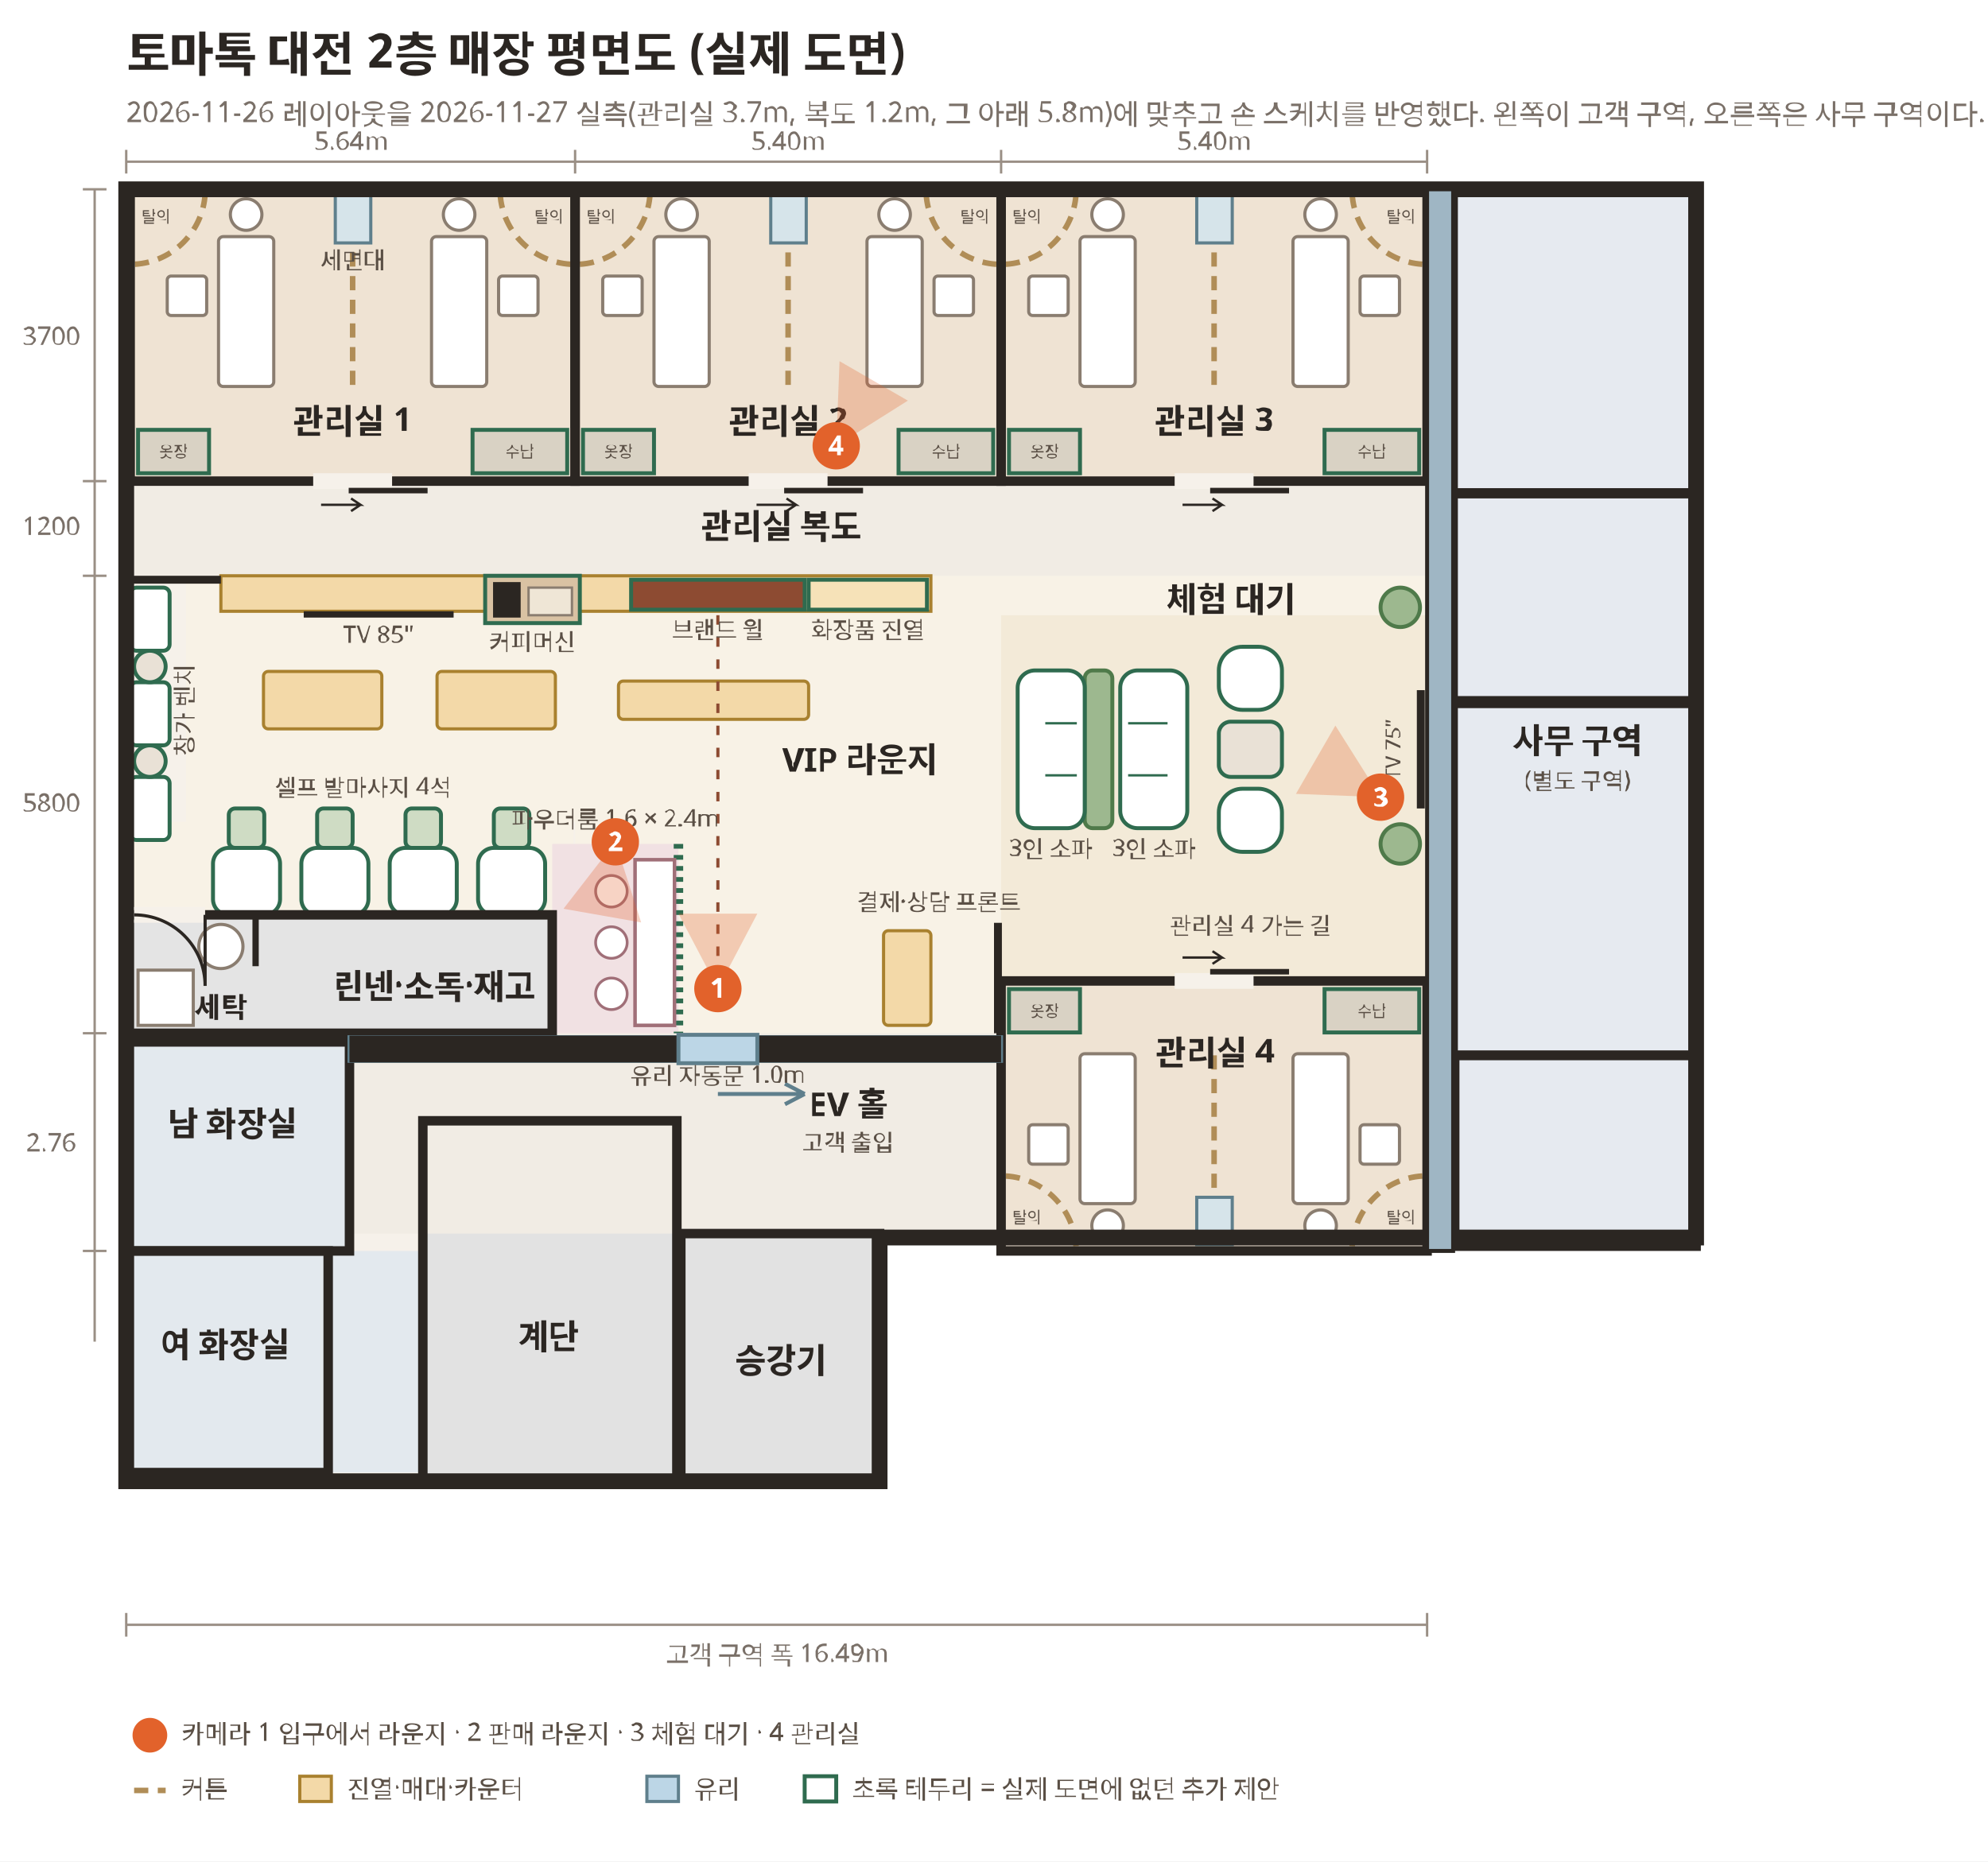
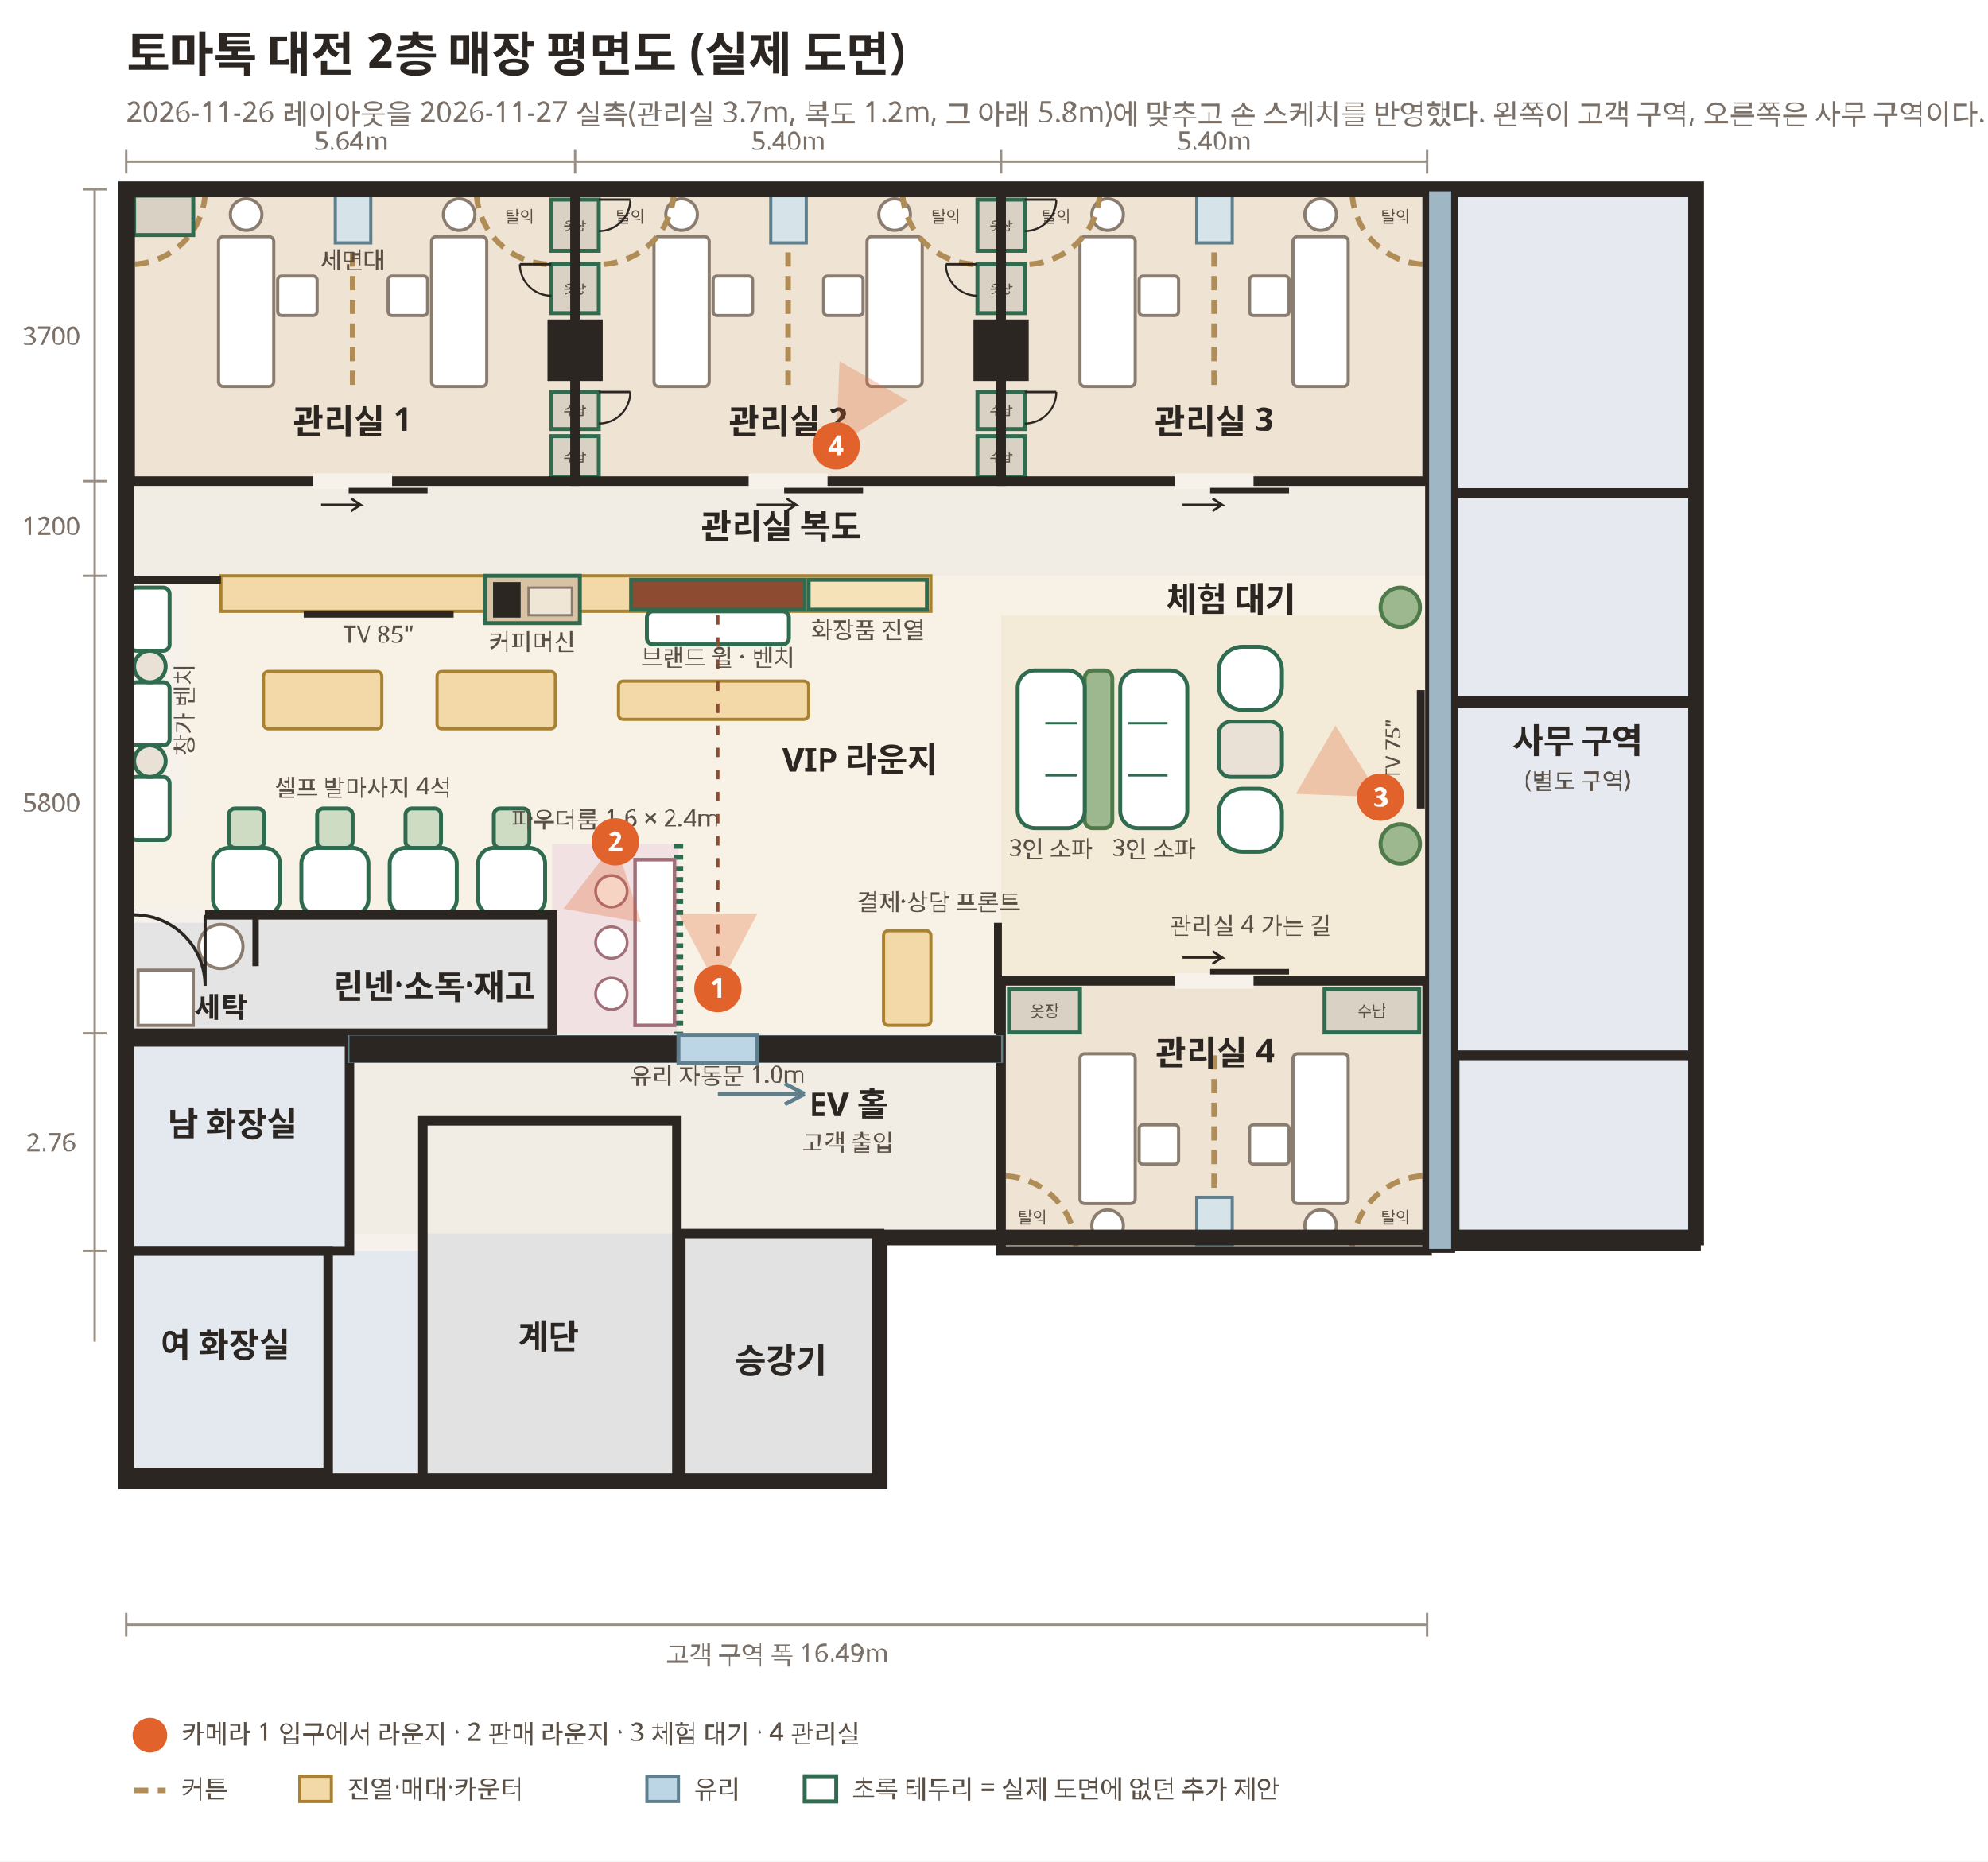
<svg xmlns="http://www.w3.org/2000/svg" viewBox="-1.6 -2.4 25.2 23.6" width="1512" height="1416" font-family="'Apple SD Gothic Neo','Noto Sans KR','Malgun Gothic',sans-serif">
  <rect x="-1.6" y="-2.4" width="25.2" height="23.6" fill="#ffffff" />
  <text x="0" y="-1.5" font-size="0.6" font-weight="700" fill="#2b2622">토마톡 대전 2층 매장 평면도 (실제 도면)</text>
  <text x="0" y="-0.85" font-size="0.36" fill="#7a7068">2026-11-26 레이아웃을 2026-11-27 실측(관리실 3.7m, 복도 1.2m, 그 아래 5.8m)에 맞추고 손 스케치를 반영했다. 왼쪽이 고객 구역, 오른쪽은 사무 구역이다.</text>
  <defs>
    <g id="cam">
      <path d="M0 0 L-0.5 -0.95 L0.5 -0.95 Z" fill="#e2622b" opacity="0.28" />
      <circle r="0.3" fill="#e2622b" />
    </g>
  </defs>
  <polygon points="0.0,0.0 19.9,0.0 19.9,1.759 19.9,1.759 19.9,11.36 19.9,13.29 9.55,13.29 9.55,16.38 0.0,16.38" fill="#f6f1ea" />
  <polygon points="0.76,4.9 16.49,4.9 16.49,8.022 16.49,10.029 11.09,10.029 11.09,10.7 7.6,10.7 5.69,10.7 5.69,8.022 5.67,8.022 5.67,9.406 0.08,9.406 0.08,8.022 0.76,8.022" fill="#f8f2e6" />
  <rect x="0.0" y="10.81" width="2.83" height="2.65" fill="#e3e9ee" />
  <rect x="0.0" y="13.46" width="2.56" height="2.81" fill="#e3e9ee" />
  <rect x="2.56" y="13.46" width="1.2" height="2.81" fill="#e3e9ee" />
  <rect x="3.76" y="11.81" width="3.22" height="4.57" fill="#e2e2e2" />
  <rect x="7.03" y="13.24" width="2.52" height="3.14" fill="#e2e2e2" />
  <rect x="0.05" y="0.0" width="5.64" height="3.7" fill="#efe3d3" />
  <rect x="5.69" y="0.0" width="5.4" height="3.7" fill="#efe3d3" />
  <rect x="11.09" y="0.0" width="5.4" height="3.7" fill="#efe3d3" />
  <rect x="11.09" y="10.037" width="5.4" height="3.423" fill="#efe3d3" />
  <rect x="0.05" y="3.7" width="16.44" height="1.2" fill="#f1ece4" />
  <rect x="0.0" y="9.199" width="5.4" height="1.501" fill="#e4e4e4" />
  <rect x="2.83" y="10.7" width="8.26" height="2.54" fill="#f1ece4" />
  <rect x="16.82" y="0.0" width="3.08" height="3.849" fill="#e6eaf0" />
  <rect x="16.82" y="3.859" width="3.08" height="2.659" fill="#e6eaf0" />
  <rect x="16.82" y="6.485" width="3.08" height="4.495" fill="#e6eaf0" />
  <polygon points="19.9,9.98 19.9,9.98 19.9,10.98 19.9,11.0 19.9,13.4 16.84,13.4 16.84,10.98 19.9,10.98" fill="#e6eaf0" />
  <rect x="11.09" y="5.4" width="5.4" height="4.64" fill="#f3ead8" />
  <rect x="5.4" y="8.3" width="1.6" height="2.4" fill="#f1e1e3" />
  <rect x="1.74" y="6.113" width="1.5" height="0.728" rx="0.06" fill="#f3d9a8" stroke="#a9812f" stroke-width="0.04" />
  <rect x="3.94" y="6.113" width="1.5" height="0.728" rx="0.06" fill="#f3d9a8" stroke="#a9812f" stroke-width="0.04" />
  <rect x="6.24" y="6.235" width="2.41" height="0.485" rx="0.06" fill="#f3d9a8" stroke="#a9812f" stroke-width="0.04" />
  <g id="proposed">
    <rect x="1.2" y="4.9" width="9.0" height="0.45" fill="#f3d9a8" stroke="#a9812f" stroke-width="0.04" />
    <rect x="0.05" y="4.9" width="1.15" height="0.1" fill="#2b2622" />
    <rect x="0.05" y="5.05" width="0.5" height="0.8" rx="0.08" fill="#fff" stroke="#2f6b4f" stroke-width="0.05" />
    <rect x="0.05" y="6.25" width="0.5" height="0.8" rx="0.08" fill="#fff" stroke="#2f6b4f" stroke-width="0.05" />
    <rect x="0.05" y="7.45" width="0.5" height="0.8" rx="0.08" fill="#fff" stroke="#2f6b4f" stroke-width="0.05" />
    <circle cx="0.3" cy="6.05" r="0.2" fill="#e9e1d6" stroke="#2f6b4f" stroke-width="0.05" />
    <circle cx="0.3" cy="7.25" r="0.2" fill="#e9e1d6" stroke="#2f6b4f" stroke-width="0.05" />
    <rect x="2.25" y="5.35" width="1.9" height="0.08" fill="#2b2622" />
    <rect x="4.55" y="4.9" width="1.2" height="0.6" fill="#d9c2a3" stroke="#2f6b4f" stroke-width="0.05" />
    <rect x="4.65" y="4.98" width="0.35" height="0.45" fill="#2b2622" />
    <rect x="5.1" y="5.05" width="0.55" height="0.35" fill="#efe6d6" stroke="#8a7d70" stroke-width="0.03" />
    <rect x="1.10" y="8.35" width="0.85" height="0.85" rx="0.2" fill="#fff" stroke="#2f6b4f" stroke-width="0.05" />
    <rect x="1.30" y="7.85" width="0.45" height="0.5" rx="0.08" fill="#cfdcc4" stroke="#2f6b4f" stroke-width="0.05" />
    <rect x="2.22" y="8.35" width="0.85" height="0.85" rx="0.2" fill="#fff" stroke="#2f6b4f" stroke-width="0.05" />
    <rect x="2.42" y="7.85" width="0.45" height="0.5" rx="0.08" fill="#cfdcc4" stroke="#2f6b4f" stroke-width="0.05" />
    <rect x="3.34" y="8.35" width="0.85" height="0.85" rx="0.2" fill="#fff" stroke="#2f6b4f" stroke-width="0.05" />
    <rect x="3.54" y="7.85" width="0.45" height="0.5" rx="0.08" fill="#cfdcc4" stroke="#2f6b4f" stroke-width="0.05" />
    <rect x="4.46" y="8.35" width="0.85" height="0.85" rx="0.2" fill="#fff" stroke="#2f6b4f" stroke-width="0.05" />
    <rect x="4.66" y="7.85" width="0.45" height="0.5" rx="0.08" fill="#cfdcc4" stroke="#2f6b4f" stroke-width="0.05" />
    <rect x="12.6" y="6.1" width="0.85" height="2.0" rx="0.22" fill="#fff" stroke="#2f6b4f" stroke-width="0.05" />
    <line x1="12.7" y1="6.77" x2="13.2" y2="6.77" stroke="#2f6b4f" stroke-width="0.03" />
    <line x1="12.7" y1="7.43" x2="13.2" y2="7.43" stroke="#2f6b4f" stroke-width="0.03" />
    <rect x="13.85" y="6.75" width="0.8" height="0.7" rx="0.15" fill="#e9e1d6" stroke="#2f6b4f" stroke-width="0.05" />
    <rect x="13.85" y="5.8" width="0.8" height="0.8" rx="0.3" fill="#fff" stroke="#2f6b4f" stroke-width="0.05" />
    <rect x="13.85" y="7.6" width="0.8" height="0.8" rx="0.3" fill="#fff" stroke="#2f6b4f" stroke-width="0.05" />
    <rect x="6.4" y="4.95" width="2.2" height="0.38" fill="#8d4b32" stroke="#2f6b4f" stroke-width="0.05" />
    <rect x="8.65" y="4.95" width="1.5" height="0.38" fill="#f6e2b8" stroke="#2f6b4f" stroke-width="0.05" />
+     <rect x="6.6" y="5.35" width="1.8" height="0.42" rx="0.08" fill="#fff" stroke="#2f6b4f" stroke-width="0.05" />
    <line x1="7.5" y1="5.4" x2="7.5" y2="10.1" stroke="#8d4b32" stroke-width="0.04" stroke-dasharray="0.12 0.16" />
    <rect x="11.0" y="9.3" width="0.1" height="1.4" fill="#2b2622" />
    <rect x="9.6" y="9.4" width="0.6" height="1.2" rx="0.06" fill="#f3d9a8" stroke="#a9812f" stroke-width="0.04" />
    <g stroke="#2f6b4f" stroke-width="0.12" stroke-linecap="butt" stroke-dasharray="0.06 0.08">
      <line x1="7.0" y1="8.3" x2="7.0" y2="10.7" />
    </g>
    <rect x="6.45" y="8.5" width="0.5" height="2.1" fill="#fff" stroke="#a06f78" stroke-width="0.045" />
    <circle cx="6.15" cy="8.9" r="0.2" fill="#fff" stroke="#a06f78" stroke-width="0.035" />
    <circle cx="6.15" cy="9.55" r="0.2" fill="#fff" stroke="#a06f78" stroke-width="0.035" />
    <circle cx="6.15" cy="10.2" r="0.2" fill="#fff" stroke="#a06f78" stroke-width="0.035" />
    <rect x="1.6" y="9.2" width="0.08" height="0.65" fill="#2b2622" />
    <rect x="0.15" y="9.9" width="0.7" height="0.7" fill="#fff" stroke="#8a7d70" stroke-width="0.04" />
    <circle cx="1.2" cy="9.6" r="0.28" fill="#fff" stroke="#8a7d70" stroke-width="0.04" />
    <rect x="1.17" y="0.6" width="0.7" height="1.9" rx="0.06" fill="#fff" stroke="#8a7d70" stroke-width="0.04" />
    <circle cx="1.52" cy="0.32" r="0.2" fill="#fff" stroke="#8a7d70" stroke-width="0.04" />
-     <rect x="0.52" y="1.1" width="0.5" height="0.5" rx="0.05" fill="#fff" stroke="#8a7d70" stroke-width="0.04" />
+     <rect x="1.92" y="1.1" width="0.5" height="0.5" rx="0.05" fill="#fff" stroke="#8a7d70" stroke-width="0.04" />
    <rect x="3.87" y="0.6" width="0.7" height="1.9" rx="0.06" fill="#fff" stroke="#8a7d70" stroke-width="0.04" />
    <circle cx="4.22" cy="0.32" r="0.2" fill="#fff" stroke="#8a7d70" stroke-width="0.04" />
-     <rect x="4.72" y="1.1" width="0.5" height="0.5" rx="0.05" fill="#fff" stroke="#8a7d70" stroke-width="0.04" />
+     <rect x="3.32" y="1.1" width="0.5" height="0.5" rx="0.05" fill="#fff" stroke="#8a7d70" stroke-width="0.04" />
    <rect x="2.65" y="0.08" width="0.45" height="0.6" fill="#d6e4ea" stroke="#5f7f8c" stroke-width="0.04" />
    <line x1="2.87" y1="0.8" x2="2.87" y2="2.5" fill="none" stroke="#b08d57" stroke-width="0.07" stroke-dasharray="0.18 0.12" />
    <path d="M0.11 0.95 A0.95 0.95 0 0 0 1.00 0.06" fill="none" stroke="#b08d57" stroke-width="0.07" stroke-dasharray="0.18 0.12" />
-     <path d="M4.74 0.06 A0.95 0.95 0 0 0 5.63 0.95" fill="none" stroke="#b08d57" stroke-width="0.07" stroke-dasharray="0.18 0.12" />
-     <text x="0.38" y="0.42" font-size="0.2" fill="#5a4f45" text-anchor="middle">탈의</text>
-     <text x="5.36" y="0.42" font-size="0.2" fill="#5a4f45" text-anchor="middle">탈의</text>
-     <rect x="0.15" y="3.05" width="0.9" height="0.55" fill="#d9d2c4" stroke="#2f6b4f" stroke-width="0.05" />
-     <rect x="4.39" y="3.05" width="1.2" height="0.55" fill="#d9d2c4" stroke="#2f6b4f" stroke-width="0.05" />
-     <text x="0.60" y="3.40" font-size="0.2" fill="#5a4f45" text-anchor="middle">옷장</text>
-     <text x="4.99" y="3.40" font-size="0.2" fill="#5a4f45" text-anchor="middle">수납</text>
+     <path d="M4.44 0.06 A0.95 0.95 0 0 0 5.33 0.95" fill="none" stroke="#b08d57" stroke-width="0.07" stroke-dasharray="0.18 0.12" />
+     <text x="0.45" y="0.42" font-size="0.2" fill="#5a4f45" text-anchor="middle">탈의</text>
+     <text x="4.99" y="0.42" font-size="0.2" fill="#5a4f45" text-anchor="middle">탈의</text>
    <rect x="6.69" y="0.6" width="0.7" height="1.9" rx="0.06" fill="#fff" stroke="#8a7d70" stroke-width="0.04" />
    <circle cx="7.04" cy="0.32" r="0.2" fill="#fff" stroke="#8a7d70" stroke-width="0.04" />
-     <rect x="6.04" y="1.1" width="0.5" height="0.5" rx="0.05" fill="#fff" stroke="#8a7d70" stroke-width="0.04" />
+     <rect x="7.44" y="1.1" width="0.5" height="0.5" rx="0.05" fill="#fff" stroke="#8a7d70" stroke-width="0.04" />
    <rect x="9.39" y="0.6" width="0.7" height="1.9" rx="0.06" fill="#fff" stroke="#8a7d70" stroke-width="0.04" />
    <circle cx="9.74" cy="0.32" r="0.2" fill="#fff" stroke="#8a7d70" stroke-width="0.04" />
-     <rect x="10.24" y="1.1" width="0.5" height="0.5" rx="0.05" fill="#fff" stroke="#8a7d70" stroke-width="0.04" />
+     <rect x="8.84" y="1.1" width="0.5" height="0.5" rx="0.05" fill="#fff" stroke="#8a7d70" stroke-width="0.04" />
    <rect x="8.17" y="0.08" width="0.45" height="0.6" fill="#d6e4ea" stroke="#5f7f8c" stroke-width="0.04" />
    <line x1="8.39" y1="0.8" x2="8.39" y2="2.5" fill="none" stroke="#b08d57" stroke-width="0.07" stroke-dasharray="0.18 0.12" />
-     <path d="M5.75 0.95 A0.95 0.95 0 0 0 6.64 0.06" fill="none" stroke="#b08d57" stroke-width="0.07" stroke-dasharray="0.18 0.12" />
-     <path d="M10.14 0.06 A0.95 0.95 0 0 0 11.03 0.95" fill="none" stroke="#b08d57" stroke-width="0.07" stroke-dasharray="0.18 0.12" />
-     <text x="6.02" y="0.42" font-size="0.2" fill="#5a4f45" text-anchor="middle">탈의</text>
-     <text x="10.76" y="0.42" font-size="0.2" fill="#5a4f45" text-anchor="middle">탈의</text>
-     <rect x="5.79" y="3.05" width="0.9" height="0.55" fill="#d9d2c4" stroke="#2f6b4f" stroke-width="0.05" />
-     <rect x="9.79" y="3.05" width="1.2" height="0.55" fill="#d9d2c4" stroke="#2f6b4f" stroke-width="0.05" />
-     <text x="6.24" y="3.40" font-size="0.2" fill="#5a4f45" text-anchor="middle">옷장</text>
-     <text x="10.39" y="3.40" font-size="0.2" fill="#5a4f45" text-anchor="middle">수납</text>
+     <path d="M6.05 0.95 A0.95 0.95 0 0 0 6.94 0.06" fill="none" stroke="#b08d57" stroke-width="0.07" stroke-dasharray="0.18 0.12" />
+     <path d="M9.84 0.06 A0.95 0.95 0 0 0 10.73 0.95" fill="none" stroke="#b08d57" stroke-width="0.07" stroke-dasharray="0.18 0.12" />
+     <text x="6.39" y="0.42" font-size="0.2" fill="#5a4f45" text-anchor="middle">탈의</text>
+     <text x="10.39" y="0.42" font-size="0.2" fill="#5a4f45" text-anchor="middle">탈의</text>
    <rect x="12.09" y="0.6" width="0.7" height="1.9" rx="0.06" fill="#fff" stroke="#8a7d70" stroke-width="0.04" />
    <circle cx="12.44" cy="0.32" r="0.2" fill="#fff" stroke="#8a7d70" stroke-width="0.04" />
-     <rect x="11.44" y="1.1" width="0.5" height="0.5" rx="0.05" fill="#fff" stroke="#8a7d70" stroke-width="0.04" />
+     <rect x="12.84" y="1.1" width="0.5" height="0.5" rx="0.05" fill="#fff" stroke="#8a7d70" stroke-width="0.04" />
    <rect x="14.79" y="0.6" width="0.7" height="1.9" rx="0.06" fill="#fff" stroke="#8a7d70" stroke-width="0.04" />
    <circle cx="15.14" cy="0.32" r="0.2" fill="#fff" stroke="#8a7d70" stroke-width="0.04" />
-     <rect x="15.64" y="1.1" width="0.5" height="0.5" rx="0.05" fill="#fff" stroke="#8a7d70" stroke-width="0.04" />
+     <rect x="14.24" y="1.1" width="0.5" height="0.5" rx="0.05" fill="#fff" stroke="#8a7d70" stroke-width="0.04" />
    <rect x="13.57" y="0.08" width="0.45" height="0.6" fill="#d6e4ea" stroke="#5f7f8c" stroke-width="0.04" />
    <line x1="13.79" y1="0.8" x2="13.79" y2="2.5" fill="none" stroke="#b08d57" stroke-width="0.07" stroke-dasharray="0.18 0.12" />
-     <path d="M11.15 0.95 A0.95 0.95 0 0 0 12.04 0.06" fill="none" stroke="#b08d57" stroke-width="0.07" stroke-dasharray="0.18 0.12" />
+     <path d="M11.45 0.95 A0.95 0.95 0 0 0 12.34 0.06" fill="none" stroke="#b08d57" stroke-width="0.07" stroke-dasharray="0.18 0.12" />
    <path d="M15.54 0.06 A0.95 0.95 0 0 0 16.43 0.95" fill="none" stroke="#b08d57" stroke-width="0.07" stroke-dasharray="0.18 0.12" />
-     <text x="11.42" y="0.42" font-size="0.2" fill="#5a4f45" text-anchor="middle">탈의</text>
-     <text x="16.16" y="0.42" font-size="0.2" fill="#5a4f45" text-anchor="middle">탈의</text>
-     <rect x="11.19" y="3.05" width="0.9" height="0.55" fill="#d9d2c4" stroke="#2f6b4f" stroke-width="0.05" />
-     <rect x="15.19" y="3.05" width="1.2" height="0.55" fill="#d9d2c4" stroke="#2f6b4f" stroke-width="0.05" />
-     <text x="11.64" y="3.40" font-size="0.2" fill="#5a4f45" text-anchor="middle">옷장</text>
-     <text x="15.79" y="3.40" font-size="0.2" fill="#5a4f45" text-anchor="middle">수납</text>
+     <text x="11.79" y="0.42" font-size="0.2" fill="#5a4f45" text-anchor="middle">탈의</text>
+     <text x="16.09" y="0.42" font-size="0.2" fill="#5a4f45" text-anchor="middle">탈의</text>
    <rect x="12.09" y="10.96" width="0.7" height="1.9" rx="0.06" fill="#fff" stroke="#8a7d70" stroke-width="0.04" />
    <circle cx="12.44" cy="13.14" r="0.2" fill="#fff" stroke="#8a7d70" stroke-width="0.04" />
-     <rect x="11.44" y="11.86" width="0.5" height="0.5" rx="0.05" fill="#fff" stroke="#8a7d70" stroke-width="0.04" />
+     <rect x="12.84" y="11.86" width="0.5" height="0.5" rx="0.05" fill="#fff" stroke="#8a7d70" stroke-width="0.04" />
    <rect x="14.79" y="10.96" width="0.7" height="1.9" rx="0.06" fill="#fff" stroke="#8a7d70" stroke-width="0.04" />
    <circle cx="15.14" cy="13.14" r="0.2" fill="#fff" stroke="#8a7d70" stroke-width="0.04" />
-     <rect x="15.64" y="11.86" width="0.5" height="0.5" rx="0.05" fill="#fff" stroke="#8a7d70" stroke-width="0.04" />
+     <rect x="14.24" y="11.86" width="0.5" height="0.5" rx="0.05" fill="#fff" stroke="#8a7d70" stroke-width="0.04" />
    <rect x="13.57" y="12.78" width="0.45" height="0.6" fill="#d6e4ea" stroke="#5f7f8c" stroke-width="0.04" />
    <line x1="13.79" y1="12.66" x2="13.79" y2="10.96" fill="none" stroke="#b08d57" stroke-width="0.07" stroke-dasharray="0.18 0.12" />
    <path d="M11.15 12.51 A0.95 0.95 0 0 1 12.04 13.4" fill="none" stroke="#b08d57" stroke-width="0.07" stroke-dasharray="0.18 0.12" />
    <path d="M15.54 13.4 A0.95 0.95 0 0 1 16.43 12.51" fill="none" stroke="#b08d57" stroke-width="0.07" stroke-dasharray="0.18 0.12" />
-     <text x="11.42" y="13.11" font-size="0.2" fill="#5a4f45" text-anchor="middle">탈의</text>
-     <text x="16.16" y="13.11" font-size="0.2" fill="#5a4f45" text-anchor="middle">탈의</text>
+     <text x="11.49" y="13.11" font-size="0.2" fill="#5a4f45" text-anchor="middle">탈의</text>
+     <text x="16.09" y="13.11" font-size="0.2" fill="#5a4f45" text-anchor="middle">탈의</text>
    <rect x="11.19" y="10.14" width="0.9" height="0.55" fill="#d9d2c4" stroke="#2f6b4f" stroke-width="0.05" />
    <rect x="15.19" y="10.14" width="1.2" height="0.55" fill="#d9d2c4" stroke="#2f6b4f" stroke-width="0.05" />
    <text x="11.64" y="10.49" font-size="0.2" fill="#5a4f45" text-anchor="middle">옷장</text>
    <text x="15.79" y="10.49" font-size="0.2" fill="#5a4f45" text-anchor="middle">수납</text>
+     <rect x="5.39" y="0.13" width="0.6" height="0.65" fill="#d9d2c4" stroke="#2f6b4f" stroke-width="0.05" />
+     <text x="5.69" y="0.52" font-size="0.15" fill="#5a4f45" text-anchor="middle">옷장</text>
+     <path d="M5.99 0.13 l0.40 0" stroke="#2b2622" stroke-width="0.03" />
+     <path d="M6.39 0.13 A0.4 0.4 0 0 1 5.99 0.53" fill="none" stroke="#2b2622" stroke-width="0.025" />
+     <rect x="5.39" y="0.95" width="0.6" height="0.62" fill="#d9d2c4" stroke="#2f6b4f" stroke-width="0.05" />
+     <text x="5.69" y="1.32" font-size="0.15" fill="#5a4f45" text-anchor="middle">옷장</text>
+     <path d="M5.39 0.95 l-0.40 0" stroke="#2b2622" stroke-width="0.03" />
+     <path d="M4.99 0.95 A0.4 0.4 0 0 0 5.39 1.35" fill="none" stroke="#2b2622" stroke-width="0.025" />
+     <rect x="5.34" y="1.65" width="0.7" height="0.78" fill="#2b2622" />
+     <rect x="5.39" y="2.57" width="0.6" height="0.47" fill="#d9d2c4" stroke="#2f6b4f" stroke-width="0.05" />
+     <text x="5.69" y="2.86" font-size="0.15" fill="#5a4f45" text-anchor="middle">수납</text>
+     <path d="M5.99 2.57 l0.40 0" stroke="#2b2622" stroke-width="0.03" />
+     <path d="M6.39 2.57 A0.4 0.4 0 0 1 5.99 2.97" fill="none" stroke="#2b2622" stroke-width="0.025" />
+     <rect x="5.39" y="3.13" width="0.6" height="0.52" fill="#d9d2c4" stroke="#2f6b4f" stroke-width="0.05" />
+     <text x="5.69" y="3.45" font-size="0.15" fill="#5a4f45" text-anchor="middle">수납</text>
+     <rect x="10.79" y="0.13" width="0.6" height="0.65" fill="#d9d2c4" stroke="#2f6b4f" stroke-width="0.05" />
+     <text x="11.09" y="0.52" font-size="0.15" fill="#5a4f45" text-anchor="middle">옷장</text>
+     <path d="M11.39 0.13 l0.40 0" stroke="#2b2622" stroke-width="0.03" />
+     <path d="M11.79 0.13 A0.4 0.4 0 0 1 11.39 0.53" fill="none" stroke="#2b2622" stroke-width="0.025" />
+     <rect x="10.79" y="0.95" width="0.6" height="0.62" fill="#d9d2c4" stroke="#2f6b4f" stroke-width="0.05" />
+     <text x="11.09" y="1.32" font-size="0.15" fill="#5a4f45" text-anchor="middle">옷장</text>
+     <path d="M10.79 0.95 l-0.40 0" stroke="#2b2622" stroke-width="0.03" />
+     <path d="M10.39 0.95 A0.4 0.4 0 0 0 10.79 1.35" fill="none" stroke="#2b2622" stroke-width="0.025" />
+     <rect x="10.74" y="1.65" width="0.7" height="0.78" fill="#2b2622" />
+     <rect x="10.79" y="2.57" width="0.6" height="0.47" fill="#d9d2c4" stroke="#2f6b4f" stroke-width="0.05" />
+     <text x="11.09" y="2.86" font-size="0.15" fill="#5a4f45" text-anchor="middle">수납</text>
+     <path d="M11.39 2.57 l0.40 0" stroke="#2b2622" stroke-width="0.03" />
+     <path d="M11.79 2.57 A0.4 0.4 0 0 1 11.39 2.97" fill="none" stroke="#2b2622" stroke-width="0.025" />
+     <rect x="10.79" y="3.13" width="0.6" height="0.52" fill="#d9d2c4" stroke="#2f6b4f" stroke-width="0.05" />
+     <text x="11.09" y="3.45" font-size="0.15" fill="#5a4f45" text-anchor="middle">수납</text>
+     <rect x="0.1" y="0.08" width="0.75" height="0.5" fill="#d9d2c4" stroke="#2f6b4f" stroke-width="0.05" />
    <rect x="12.15" y="6.1" width="0.35" height="2.0" rx="0.1" fill="#9db88f" stroke="#4f7a4a" stroke-width="0.05" />
    <rect x="11.3" y="6.1" width="0.85" height="2.0" rx="0.22" fill="#fff" stroke="#2f6b4f" stroke-width="0.05" />
    <line x1="11.65" y1="6.77" x2="12.05" y2="6.77" stroke="#2f6b4f" stroke-width="0.03" />
    <line x1="11.65" y1="7.43" x2="12.05" y2="7.43" stroke="#2f6b4f" stroke-width="0.03" />
    <circle cx="16.15" cy="5.3" r="0.25" fill="#9db88f" stroke="#4f7a4a" stroke-width="0.05" />
    <circle cx="16.15" cy="8.3" r="0.25" fill="#9db88f" stroke="#4f7a4a" stroke-width="0.05" />
    <rect x="16.36" y="6.35" width="0.1" height="1.5" fill="#2b2622" />
    <text x="16.15" y="7.1" font-size="0.26" fill="#5a4f45" text-anchor="middle" transform="rotate(-90 16.15 7.1)">TV 75"</text>
  </g>
  <g fill="none" stroke="#2b2622" stroke-width="0.12" stroke-linejoin="miter">
    <rect x="0.0" y="10.81" width="2.83" height="2.65" />
    <rect x="0.0" y="13.46" width="2.56" height="2.81" />
    <rect x="3.76" y="11.81" width="3.22" height="4.57" />
    <rect x="7.03" y="13.24" width="2.52" height="3.14" />
    <rect x="0.05" y="0.0" width="5.64" height="3.7" />
    <rect x="5.69" y="0.0" width="5.4" height="3.7" />
    <rect x="11.09" y="0.0" width="5.4" height="3.7" />
    <rect x="11.09" y="10.037" width="5.4" height="3.423" />
    <rect x="0.0" y="9.199" width="5.4" height="1.501" />
    <rect x="16.82" y="0.0" width="3.08" height="3.849" />
    <rect x="16.82" y="3.859" width="3.08" height="2.659" />
    <rect x="16.82" y="6.485" width="3.08" height="4.495" />
    <polygon points="19.9,9.98 19.9,9.98 19.9,10.98 19.9,11.0 19.9,13.4 16.84,13.4 16.84,10.98 19.9,10.98" />
  </g>
  <polygon points="0.0,0.0 19.9,0.0 19.9,1.759 19.9,1.759 19.9,11.36 19.9,13.29 9.55,13.29 9.55,16.38 0.0,16.38" fill="none" stroke="#2b2622" stroke-width="0.2" />
  <rect x="16.49" y="0.0" width="0.33" height="13.46" fill="#9fb6c4" stroke="#2b2622" stroke-width="0.05" />
  <rect x="2.83" y="10.75" width="8.26" height="0.3" fill="#bcd6e6" stroke="#5f7f8c" stroke-width="0.05" />
  <rect x="2.83" y="10.73" width="8.26" height="0.34" fill="#2b2622" />
  <rect x="7.0" y="10.72" width="1.0" height="0.36" fill="#bcd6e6" stroke="#5f7f8c" stroke-width="0.05" />
  <path d="M7.5 11.47 h1.1 m0 0 l-0.25 -0.13 m0.25 0.13 l-0.25 0.13" fill="none" stroke="#5f7f8c" stroke-width="0.05" />
  <g>
    <line x1="2.37" y1="3.7" x2="3.37" y2="3.7" stroke="#f6f1ea" stroke-width="0.2" />
    <line x1="2.82" y1="3.82" x2="3.82" y2="3.82" stroke="#2b2622" stroke-width="0.07" />
    <path d="M2.47 4.00 h0.5 l-0.12 -0.08 m0.12 0.08 l-0.12 0.08" fill="none" stroke="#2b2622" stroke-width="0.03" />
    <line x1="7.89" y1="3.7" x2="8.89" y2="3.7" stroke="#f6f1ea" stroke-width="0.2" />
    <line x1="8.34" y1="3.82" x2="9.34" y2="3.82" stroke="#2b2622" stroke-width="0.07" />
    <path d="M7.99 4.00 h0.5 l-0.12 -0.08 m0.12 0.08 l-0.12 0.08" fill="none" stroke="#2b2622" stroke-width="0.03" />
    <line x1="13.29" y1="3.7" x2="14.29" y2="3.7" stroke="#f6f1ea" stroke-width="0.2" />
    <line x1="13.74" y1="3.82" x2="14.74" y2="3.82" stroke="#2b2622" stroke-width="0.07" />
    <path d="M13.39 4.00 h0.5 l-0.12 -0.08 m0.12 0.08 l-0.12 0.08" fill="none" stroke="#2b2622" stroke-width="0.03" />
    <line x1="13.29" y1="10.037" x2="14.29" y2="10.037" stroke="#f6f1ea" stroke-width="0.2" />
    <line x1="13.74" y1="9.92" x2="14.74" y2="9.92" stroke="#2b2622" stroke-width="0.07" />
    <path d="M13.39 9.74 h0.5 l-0.12 -0.08 m0.12 0.08 l-0.12 0.08" fill="none" stroke="#2b2622" stroke-width="0.03" />
    <line x1="0.10" y1="9.199" x2="1.00" y2="9.199" stroke="#f6f1ea" stroke-width="0.2" />
    <path d="M1.00 9.199 L1.00 10.10 A0.9 0.9 0 0 0 0.10 9.199" fill="none" stroke="#2b2622" stroke-width="0.04" />
  </g>
  <g font-size="0.42" font-weight="700" fill="#2b2622" text-anchor="middle">
    <text x="2.87" y="3.092">관리실 1</text>
    <text x="8.39" y="3.092">관리실 2</text>
    <text x="13.79" y="3.092">관리실 3</text>
    <text x="13.8" y="11.1">관리실 4</text>
    <text x="8.3" y="4.424">관리실 복도</text>
    <text x="9.3" y="7.383">VIP 라운지</text>
    <text x="3.9" y="10.255">린넨·소독·재고</text>
    <text x="9.15" y="11.75">EV 홀</text>
    <text x="18.4" y="7.141">사무 구역</text>
    <text x="1.35" y="12.0">남 화장실</text>
    <text x="1.25" y="14.8">여 화장실</text>
    <text x="5.35" y="14.7">계단</text>
    <text x="8.3" y="15.0">승강기</text>
  </g>
  <g font-size="0.3" fill="#5a4f45" text-anchor="middle">
    <text x="7.5" y="11.35">유리 자동문 1.0m</text>
    <text x="9.15" y="12.2">고객 출입</text>
    <text x="18.4" y="7.586">(별도 구역)</text>
    <text x="2.87" y="1.013">세면대</text>
    <text x="0.85" y="6.6" transform="rotate(-90 0.85 6.6)">창가 벤치</text>
    <text x="3.2" y="5.75">TV 85"</text>
    <text x="3.0" y="7.7">셀프 발마사지 4석</text>
    <text x="5.15" y="5.85">커피머신</text>
-     <text x="7.5" y="5.7">브랜드 월</text>
+     <text x="7.5" y="6.05">브랜드 월 · 벤치</text>
    <text x="9.4" y="5.7">화장품 진열</text>
    <text x="10.3" y="9.15">결제·상담 프론트</text>
    <text x="14.25" y="9.45">관리실 4 가는 길</text>
    <text x="13.03" y="8.45">3인 소파</text>
    <text x="11.72" y="8.45">3인 소파</text>
    <text x="6.2" y="8.1">파우더룸 1.6 × 2.4m</text>
    <text x="14.0" y="5.35" font-size="0.42" font-weight="700" fill="#2b2622" text-anchor="middle">체험 대기</text>
    <text x="1.2" y="10.5" font-size="0.36" font-weight="700" fill="#2b2622" text-anchor="middle">세탁</text>
  </g>
  <g id="cameras">
    <use href="#cam" transform="translate(7.5,10.134) rotate(0)" />
    <use href="#cam" transform="translate(6.2,8.273) rotate(190)" />
    <use href="#cam" transform="translate(15.9,7.707) rotate(300)" />
    <use href="#cam" transform="translate(9.0,3.252) rotate(30)" />
    <g font-size="0.34" font-weight="700" fill="#fff" text-anchor="middle">
      <text x="7.5" y="10.25">1</text>
      <text x="6.2" y="8.39">2</text>
      <text x="15.9" y="7.83">3</text>
      <text x="9.0" y="3.37">4</text>
    </g>
  </g>
  <g stroke="#9a8f85" stroke-width="0.03" fill="#7a7068" font-size="0.32" text-anchor="middle">
    <line x1="0" y1="-0.35" x2="16.49" y2="-0.35" />
    <line x1="0" y1="-0.5" x2="0" y2="-0.2" />
    <line x1="5.69" y1="-0.5" x2="5.69" y2="-0.2" />
    <line x1="11.09" y1="-0.5" x2="11.09" y2="-0.2" />
    <line x1="16.49" y1="-0.5" x2="16.49" y2="-0.2" />
    <text x="2.85" y="-0.5" stroke="none">5.64m</text>
    <text x="8.39" y="-0.5" stroke="none">5.40m</text>
    <text x="13.79" y="-0.5" stroke="none">5.40m</text>
    <line x1="-0.4" y1="0" x2="-0.4" y2="14.61" />
    <line x1="-0.55" y1="0.0" x2="-0.25" y2="0.0" />
    <line x1="-0.55" y1="3.7" x2="-0.25" y2="3.7" />
    <line x1="-0.55" y1="4.9" x2="-0.25" y2="4.9" />
    <line x1="-0.55" y1="10.7" x2="-0.25" y2="10.7" />
    <line x1="-0.55" y1="13.46" x2="-0.25" y2="13.46" />
    <text x="-0.95" y="1.97" stroke="none">3700</text>
    <text x="-0.95" y="4.38" stroke="none">1200</text>
    <text x="-0.95" y="7.89" stroke="none">5800</text>
    <text x="-0.95" y="12.20" stroke="none">2.76</text>
    <line x1="0" y1="18.2" x2="16.49" y2="18.2" />
    <line x1="0" y1="18.05" x2="0" y2="18.35" />
    <line x1="16.49" y1="18.05" x2="16.49" y2="18.35" />
    <text x="8.25" y="18.7" stroke="none">고객 구역 폭 16.49m</text>
  </g>
  <g id="legend" font-size="0.32" fill="#5a4f45">
    <circle cx="0.3" cy="19.6" r="0.22" fill="#e2622b" />
    <text x="0.7" y="19.7">카메라 1 입구에서 라운지 · 2 판매 라운지 · 3 체험 대기 · 4 관리실</text>
    <line x1="0.1" y1="20.3" x2="0.5" y2="20.3" fill="none" stroke="#b08d57" stroke-width="0.07" stroke-dasharray="0.18 0.12" />
    <text x="0.7" y="20.4">커튼</text>
    <rect x="2.2" y="20.12" width="0.4" height="0.32" fill="#f3d9a8" stroke="#a9812f" stroke-width="0.04" />
    <text x="2.8" y="20.4">진열·매대·카운터</text>
    <rect x="6.6" y="20.12" width="0.4" height="0.32" fill="#bcd6e6" stroke="#5f7f8c" stroke-width="0.04" />
    <text x="7.2" y="20.4">유리</text>
    <rect x="8.6" y="20.12" width="0.4" height="0.32" fill="#fff" stroke="#2f6b4f" stroke-width="0.05" />
    <text x="9.2" y="20.4">초록 테두리 = 실제 도면에 없던 추가 제안</text>
  </g>
</svg>
